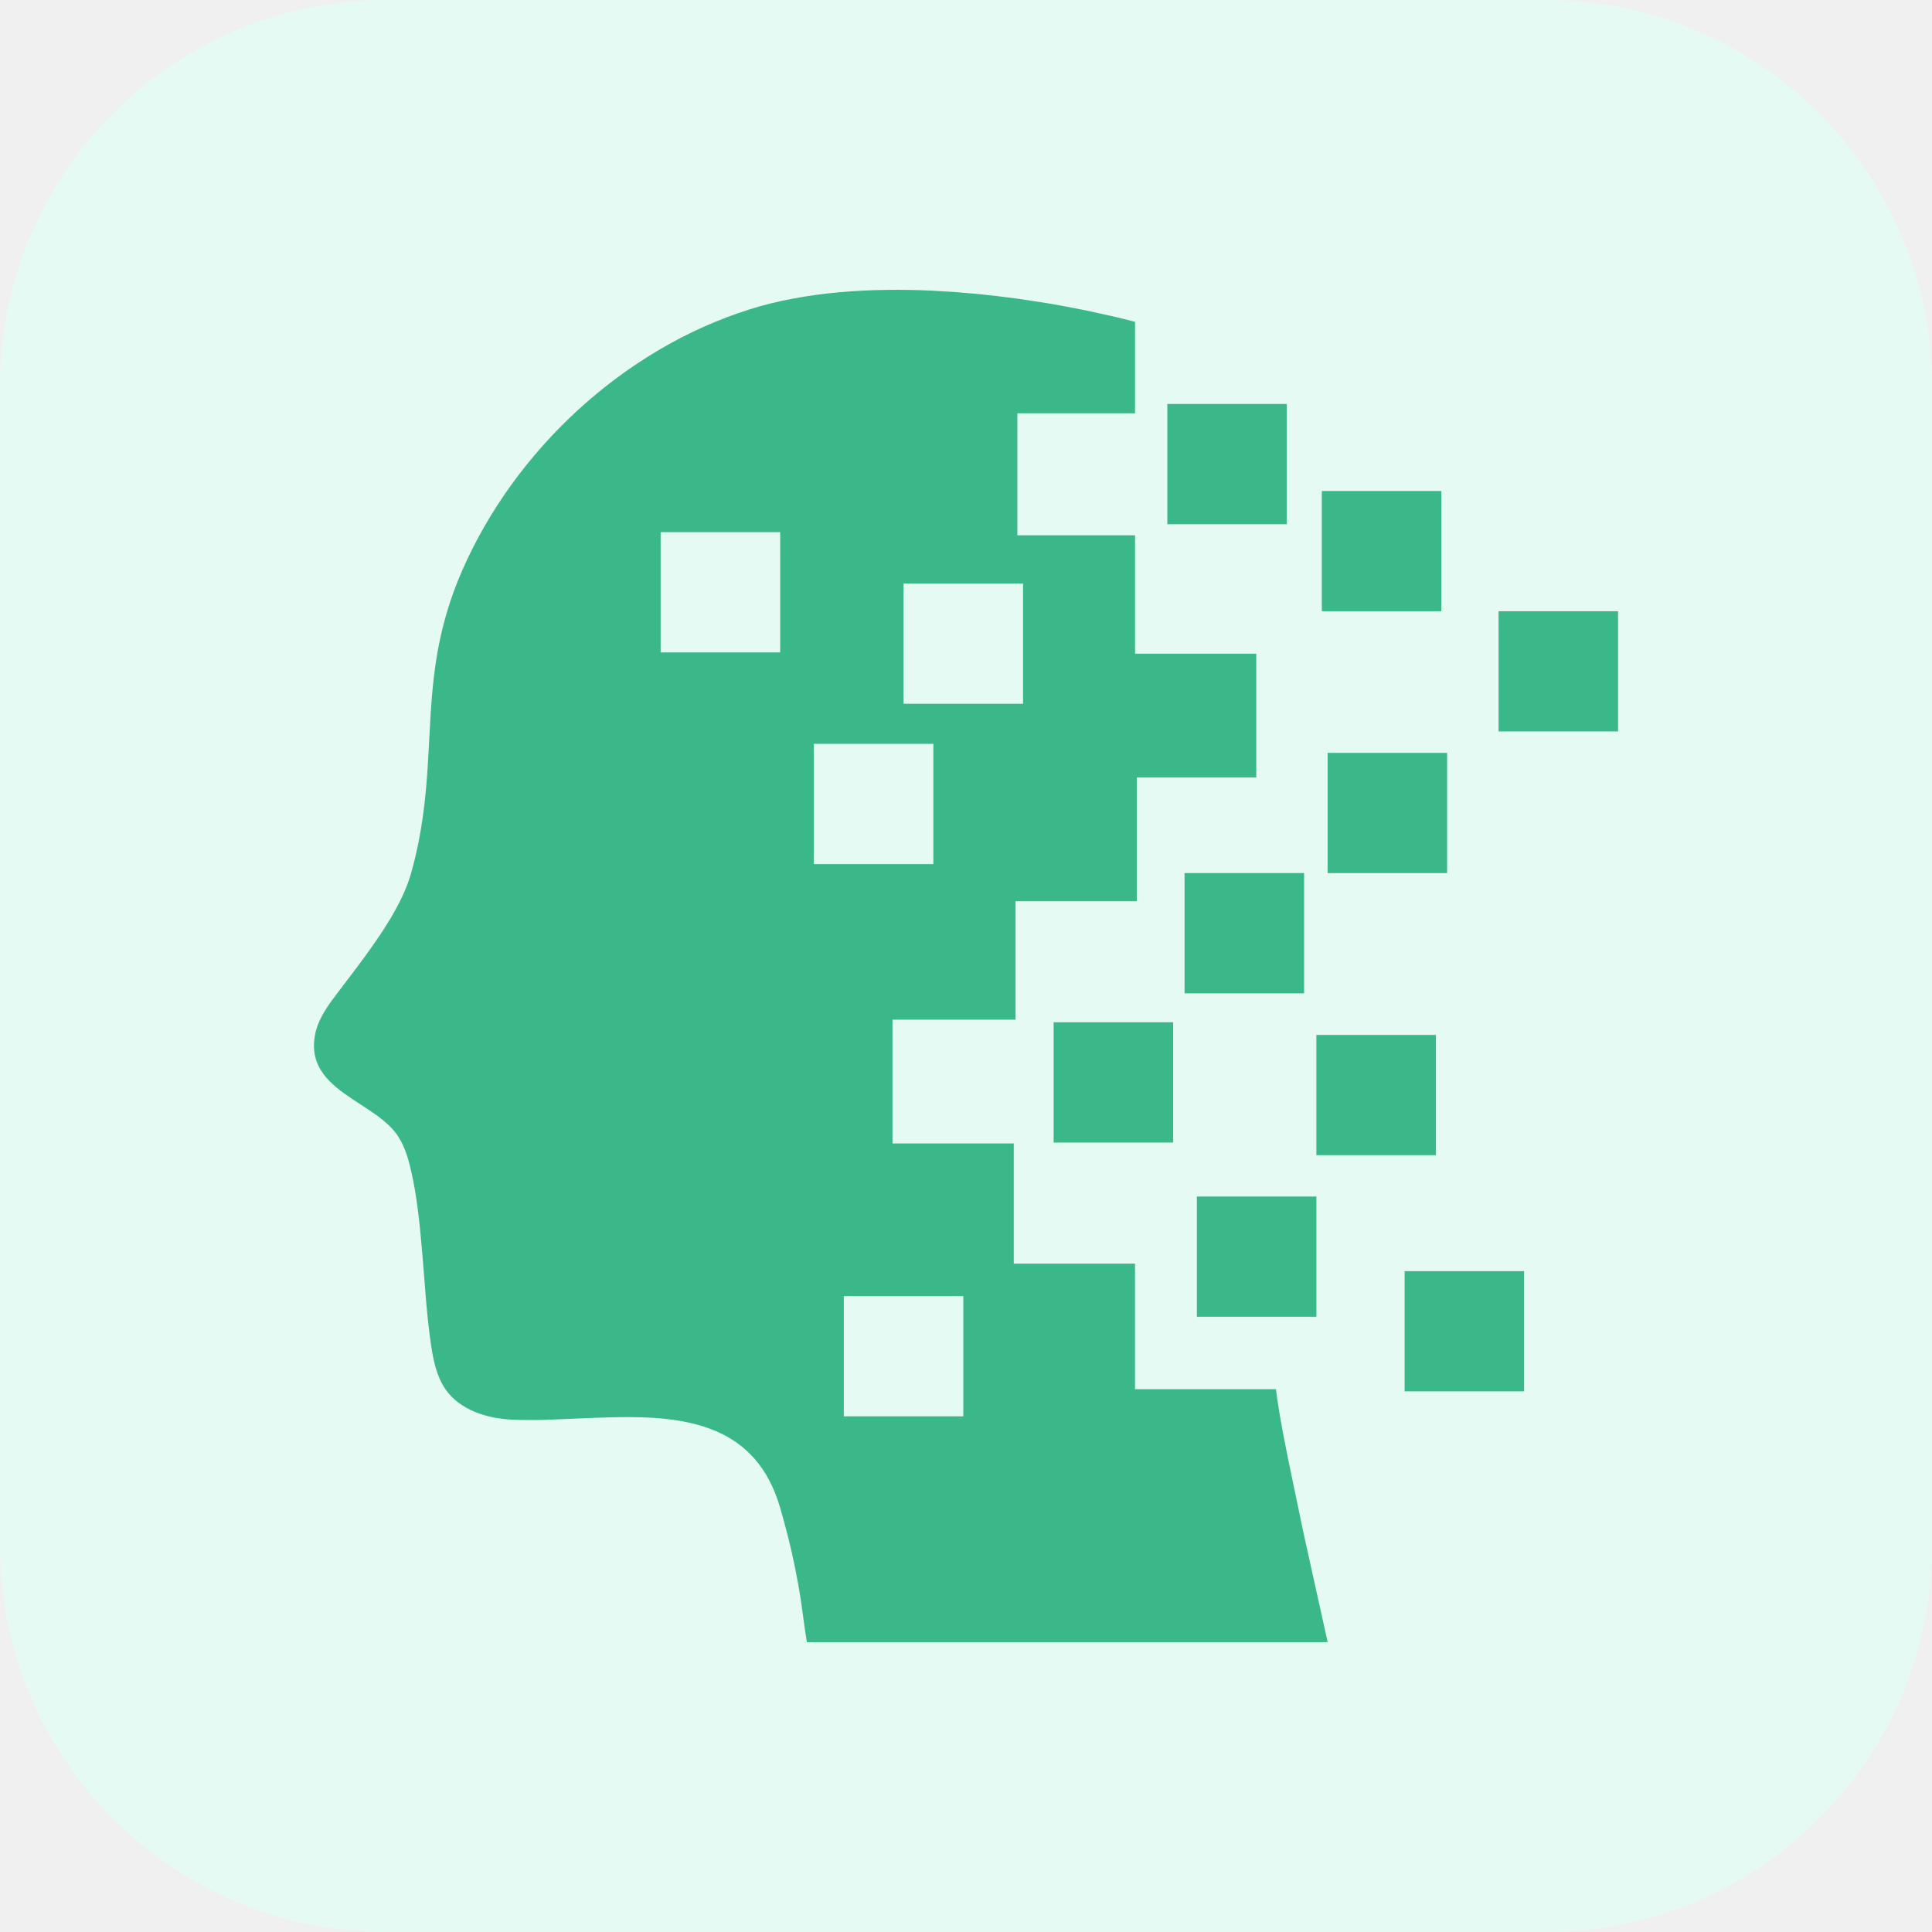
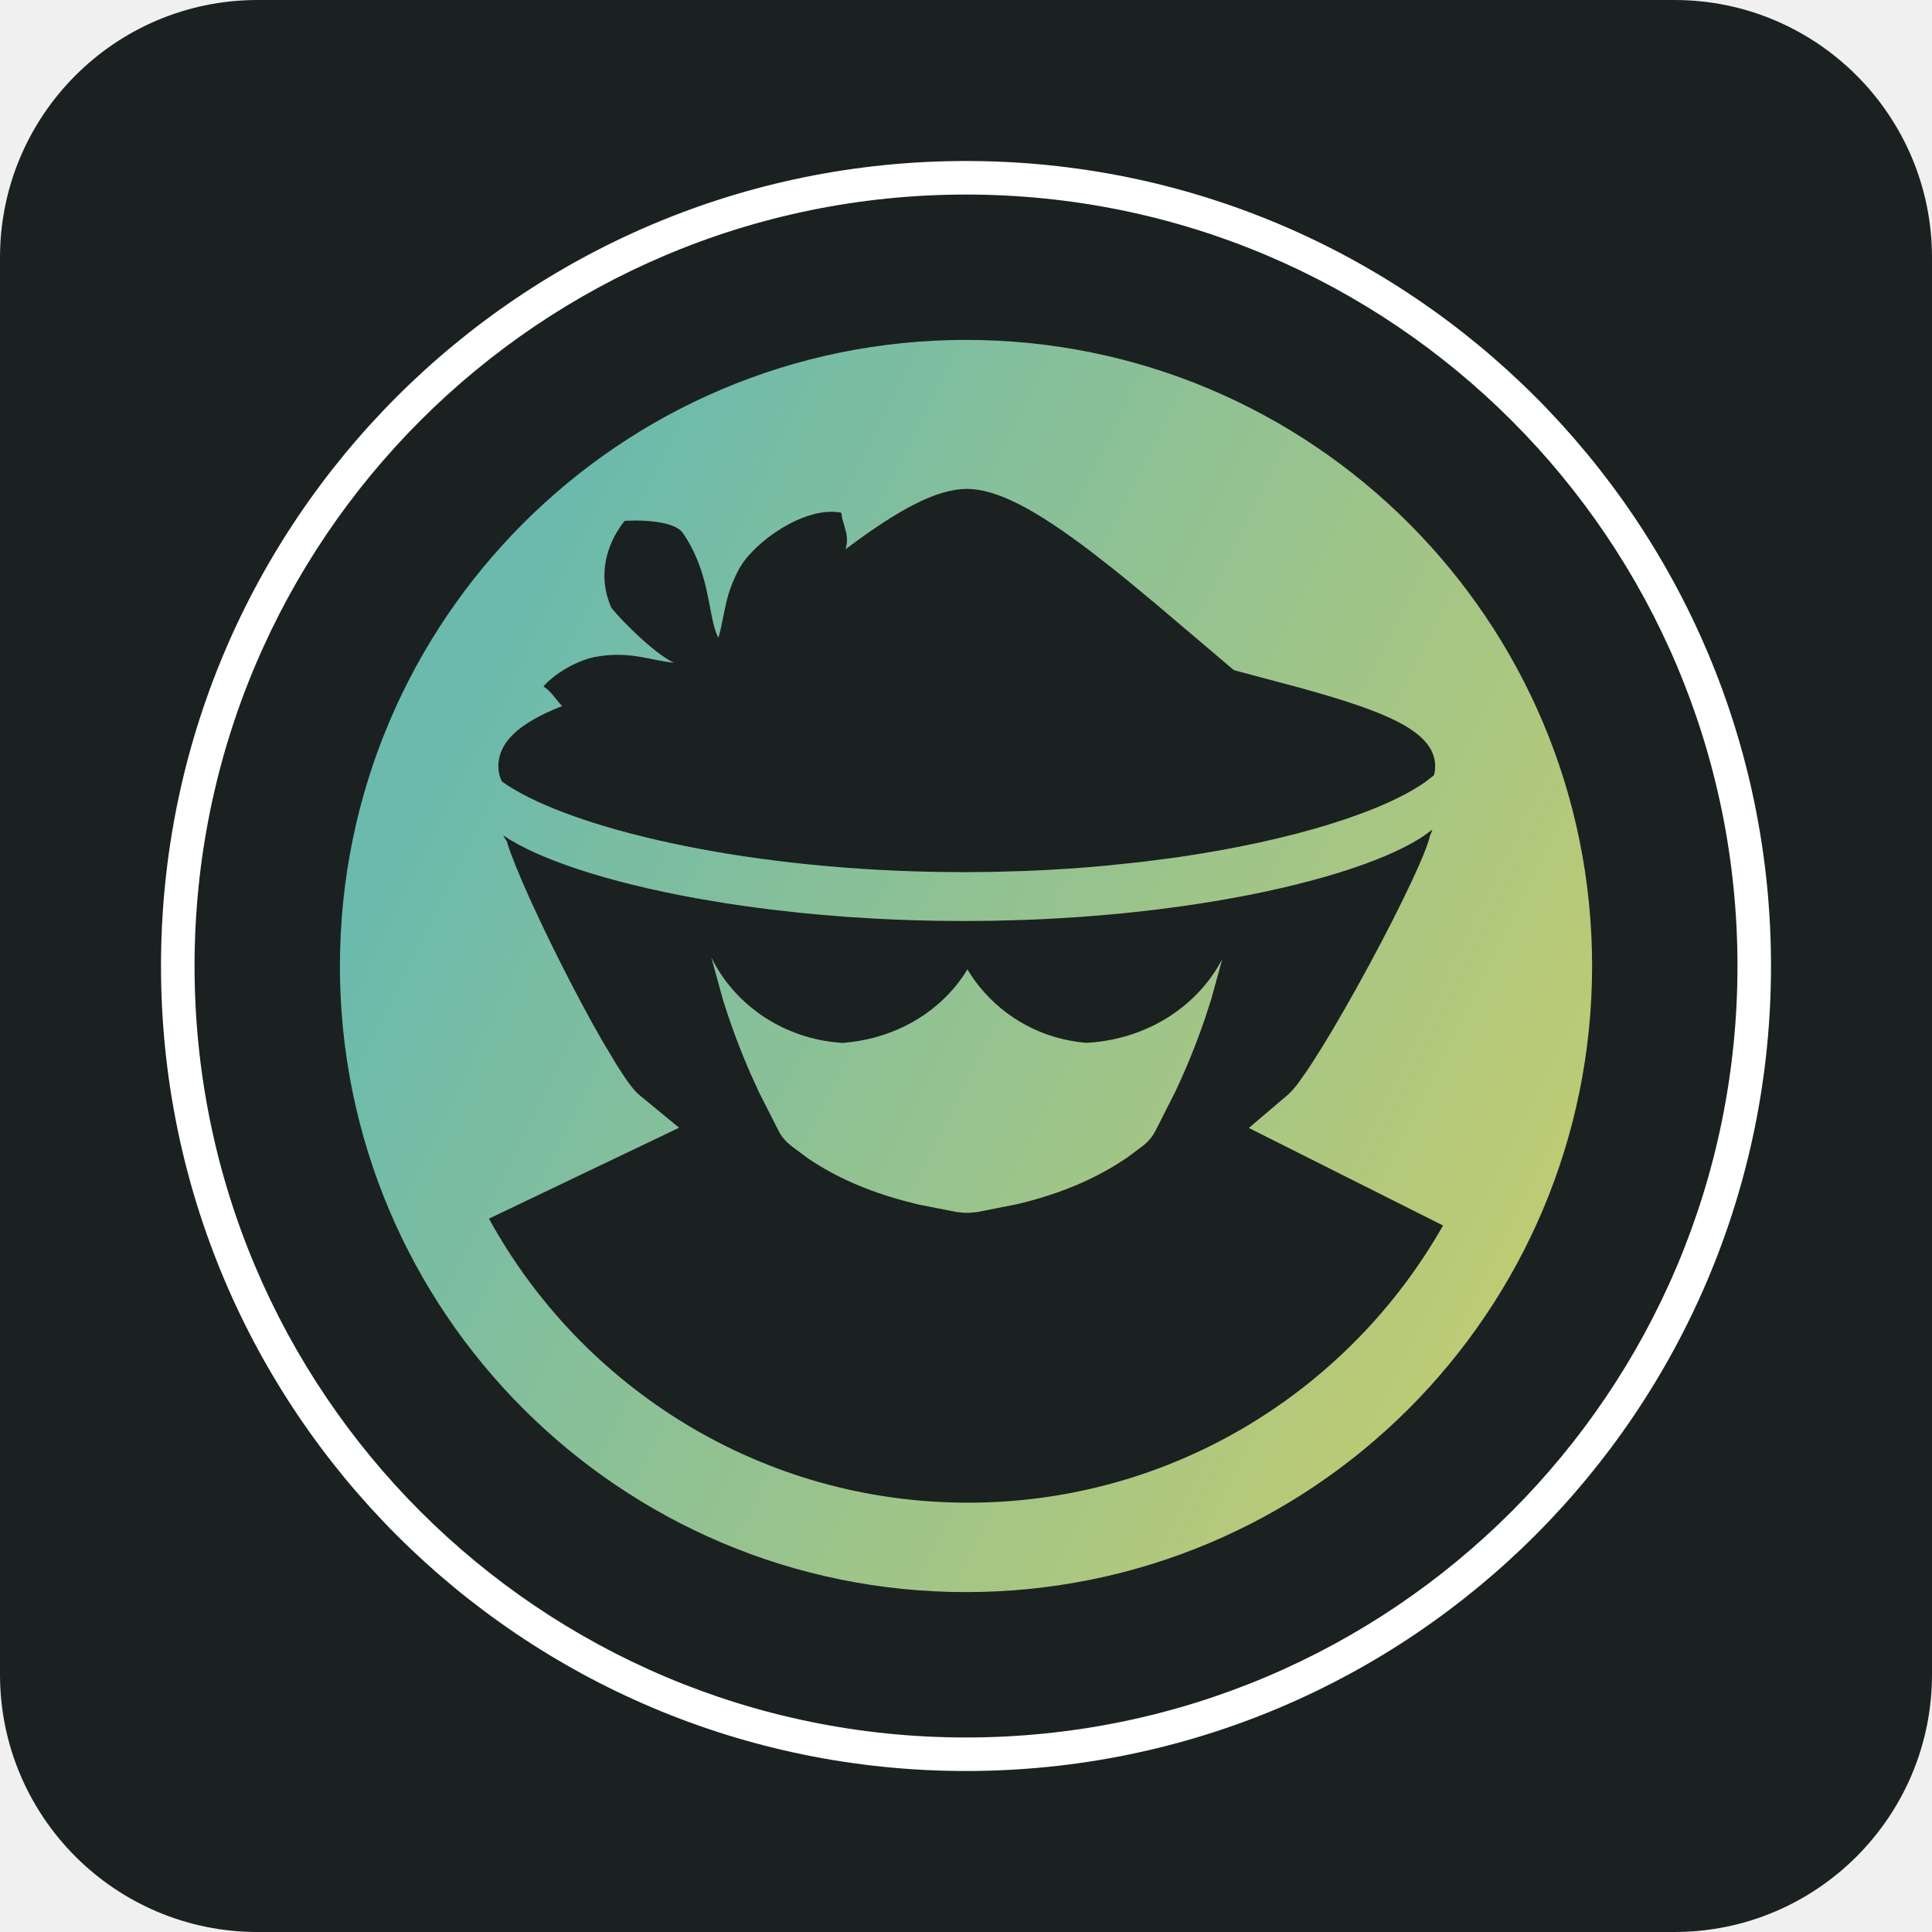
- <svg xmlns="http://www.w3.org/2000/svg" width="40" height="40" viewBox="0 0 40 40">
+ <svg xmlns="http://www.w3.org/2000/svg" xmlns:xlink="http://www.w3.org/1999/xlink" width="60" height="60" viewBox="0 0 60 60">
+   <defs>
+     <linearGradient x1="0%" y1="50.001%" x2="100%" y2="100%" id="c">
+       <stop stop-color="#6BBAAD" offset="0%" />
+       <stop stop-color="#CDCE69" offset="100%" />
+     </linearGradient>
+     <rect id="a" x="0" y="0" width="60" height="60" rx="8" />
+   </defs>
  <g fill="none" fill-rule="evenodd">
-     <g>
-       <g>
-         <g>
-           <g>
-             <g transform="translate(-714 -916) translate(330 760) translate(0 140) translate(364) translate(20 16)">
-               <rect width="40" height="40" fill="#E6FAF4" rx="8" />
-               <path fill="#3BB88A" d="M15.524 6.403c1.181-.37 2.531-.443 3.78-.385l.463.028.45.038.435.047.416.053.581.088.355.062.475.092.613.135.408.102v1.894h-2.437v2.526H23.5v2.451h2.51v2.563h-2.473v2.562h-2.511v2.452h-2.548v2.563h2.511v2.488h2.51v2.6h2.918l.029.22.046.287.06.34.115.59.323 1.55.498 2.25H16.706l-.039-.246-.088-.636-.056-.336-.075-.385c-.071-.342-.166-.735-.297-1.183-.495-1.702-1.92-1.899-3.404-1.871l-.372.01-1.1.045-.176.003-.345-.002c-.057-.001-.113-.003-.168-.006-.512-.027-1.055-.198-1.354-.616-.19-.268-.259-.602-.307-.927-.041-.271-.072-.567-.1-.876l-.076-.95c-.053-.64-.117-1.277-.244-1.811-.065-.274-.15-.552-.326-.773-.132-.166-.314-.306-.51-.438l-.359-.236c-.477-.317-.907-.666-.79-1.328.048-.28.206-.527.374-.755l.489-.646c.46-.613.949-1.313 1.13-1.962.229-.823.303-1.557.346-2.263l.058-1.047c.06-.926.176-1.858.647-2.94 1.09-2.507 3.357-4.606 5.96-5.42zm4.42 20.432H17.47v2.489h2.474v-2.49zm11.611-.517v2.488h-2.474v-2.488h2.474zm-4.3-1.545v2.489H24.78v-2.489h2.474zm2.474-3.345v2.489h-2.475v-2.49h2.475zm-5.44-.263v2.49h-2.475v-2.49h2.474zM27 18.077v2.489h-2.475v-2.49h2.475zm2.961-2.49v2.49h-2.474v-2.49h2.474zM19.324 15.4h-2.475v2.49h2.475v-2.49zM33.5 12.655v2.488h-2.474v-2.488H33.5zm-12.319-.574h-2.474v2.49h2.474v-2.49zm-5.028-1.063h-2.475v2.489h2.475v-2.489zm13.688-.852v2.489h-2.474v-2.49h2.474zm-3.199-1.802v2.489h-2.474V8.364h2.474z" />
-             </g>
-           </g>
-         </g>
-       </g>
+     <mask id="b" fill="#fff">
+       <use xlink:href="#a" />
+     </mask>
+     <use fill="#1B2121" xlink:href="#a" />
+     <g mask="url(#b)">
+       <path d="M30 5c13.81 0 25 11.19 25 25S43.81 55 30 55 5 43.81 5 30 16.19 5 30 5zm0 1.042c-13.234 0-23.958 10.724-23.958 23.957 0 13.235 10.724 23.96 23.957 23.96 13.235 0 23.96-10.725 23.96-23.96 0-13.233-10.725-23.957-23.96-23.957z" fill="#FFF" fill-rule="nonzero" />
+       <path d="M5.556 25c0 10.74 8.704 19.444 19.443 19.444 10.741 0 19.445-8.704 19.445-19.445C44.444 14.26 35.74 5.556 25 5.556c-10.74 0-19.443 8.704-19.443 19.443z" fill="url(#c)" fill-rule="nonzero" transform="translate(5 5)" />
+       <path d="M8.704 8.704h42.593v42.593H8.704z" />
+       <path d="M44.484 25.764a1.028 1.028 0 0 1-.074.185c-.038.184-.157.5-.332.901l-.237.521-.282.588-.318.637-.347.67-.364.685-.375.685-.375.666-.367.632-.35.58-.324.512-.149.225-.267.377a3.426 3.426 0 0 1-.219.266l-.088.087-1.231 1.049 6.03 3.029c-2.918 5.14-8.433 8.608-14.756 8.608-6.41 0-11.99-3.563-14.874-8.821l5.905-2.823-1.265-1.042c-.104-.09-.242-.263-.405-.499l-.261-.398-.445-.743-.322-.57-.333-.613-.337-.642-.334-.655-.324-.655-.306-.638-.282-.608-.25-.562-.21-.503-.165-.428a5.225 5.225 0 0 1-.111-.339c-.043-.06-.08-.12-.111-.183 1.08.733 3.222 1.452 6.026 1.958l.861.145c.44.069.894.132 1.36.19l.95.108c.966.099 1.979.173 3.028.215l.58.02.588.014.91.008.912-.008 1.026-.028c5.626-.213 10.228-1.32 12.162-2.49l.19-.122.262-.191zM22.089 29.73l.367 1.331c.244.784.523 1.53.854 2.286l.26.57.604 1.192c.07.141.165.266.285.38l.128.109.51.379c.87.587 1.835 1.006 2.977 1.316l.437.112 1.204.237.228.022h.177l.228-.022 1.24-.245c1.154-.277 2.15-.66 3.072-1.224l.342-.22.486-.364c.125-.095.232-.208.32-.34l.08-.137.62-1.224c.348-.742.648-1.479.915-2.263l.194-.597.342-1.242c-.74 1.41-2.208 2.41-3.981 2.583l-.244.018-.26-.03a4.744 4.744 0 0 1-3.21-1.916l-.142-.21-.076-.128-.148.23c-.72 1.036-1.862 1.759-3.21 1.991l-.273.04-.248.025-.235-.02c-1.709-.184-3.145-1.211-3.843-2.64zm7.935-14.546c.944 0 2.152.652 3.85 1.94l.758.592.32.259.919.76 2.448 2.077 2.05.547.532.15.47.139.38.118.504.168.3.11.264.103c1.171.475 1.752.982 1.752 1.654l-.009.138-.028.136-.263.204c-1.298.921-4.095 1.822-7.72 2.346l-1.113.145-1.157.12c-.786.072-1.6.125-2.437.158l-.995.029-.913.008-.914-.008-.59-.015c-6.055-.186-10.998-1.47-12.847-2.793a1.088 1.088 0 0 1-.108-.468c0-.742.623-1.342 1.98-1.873-.217-.229-.316-.438-.58-.61.41-.47 1.168-.857 1.688-.93 1.034-.172 1.67.135 2.367.192-.54-.232-1.579-1.244-1.945-1.704-.436-.985-.124-1.832.142-2.302l.056-.095.095-.145.114-.154.07-.008.294-.007c.442.003 1.163.062 1.423.352.425.604.627 1.222.754 1.772l.107.525c.079.413.14.76.27.992l.077-.3.121-.586a4.25 4.25 0 0 1 .45-1.264c.456-.826 2.042-1.958 3.166-1.733l.032.181.123.445c.03.144.037.298-.02.508 1.651-1.243 2.838-1.873 3.763-1.873z" fill="#1B2020" fill-rule="nonzero" />
    </g>
  </g>
</svg>
